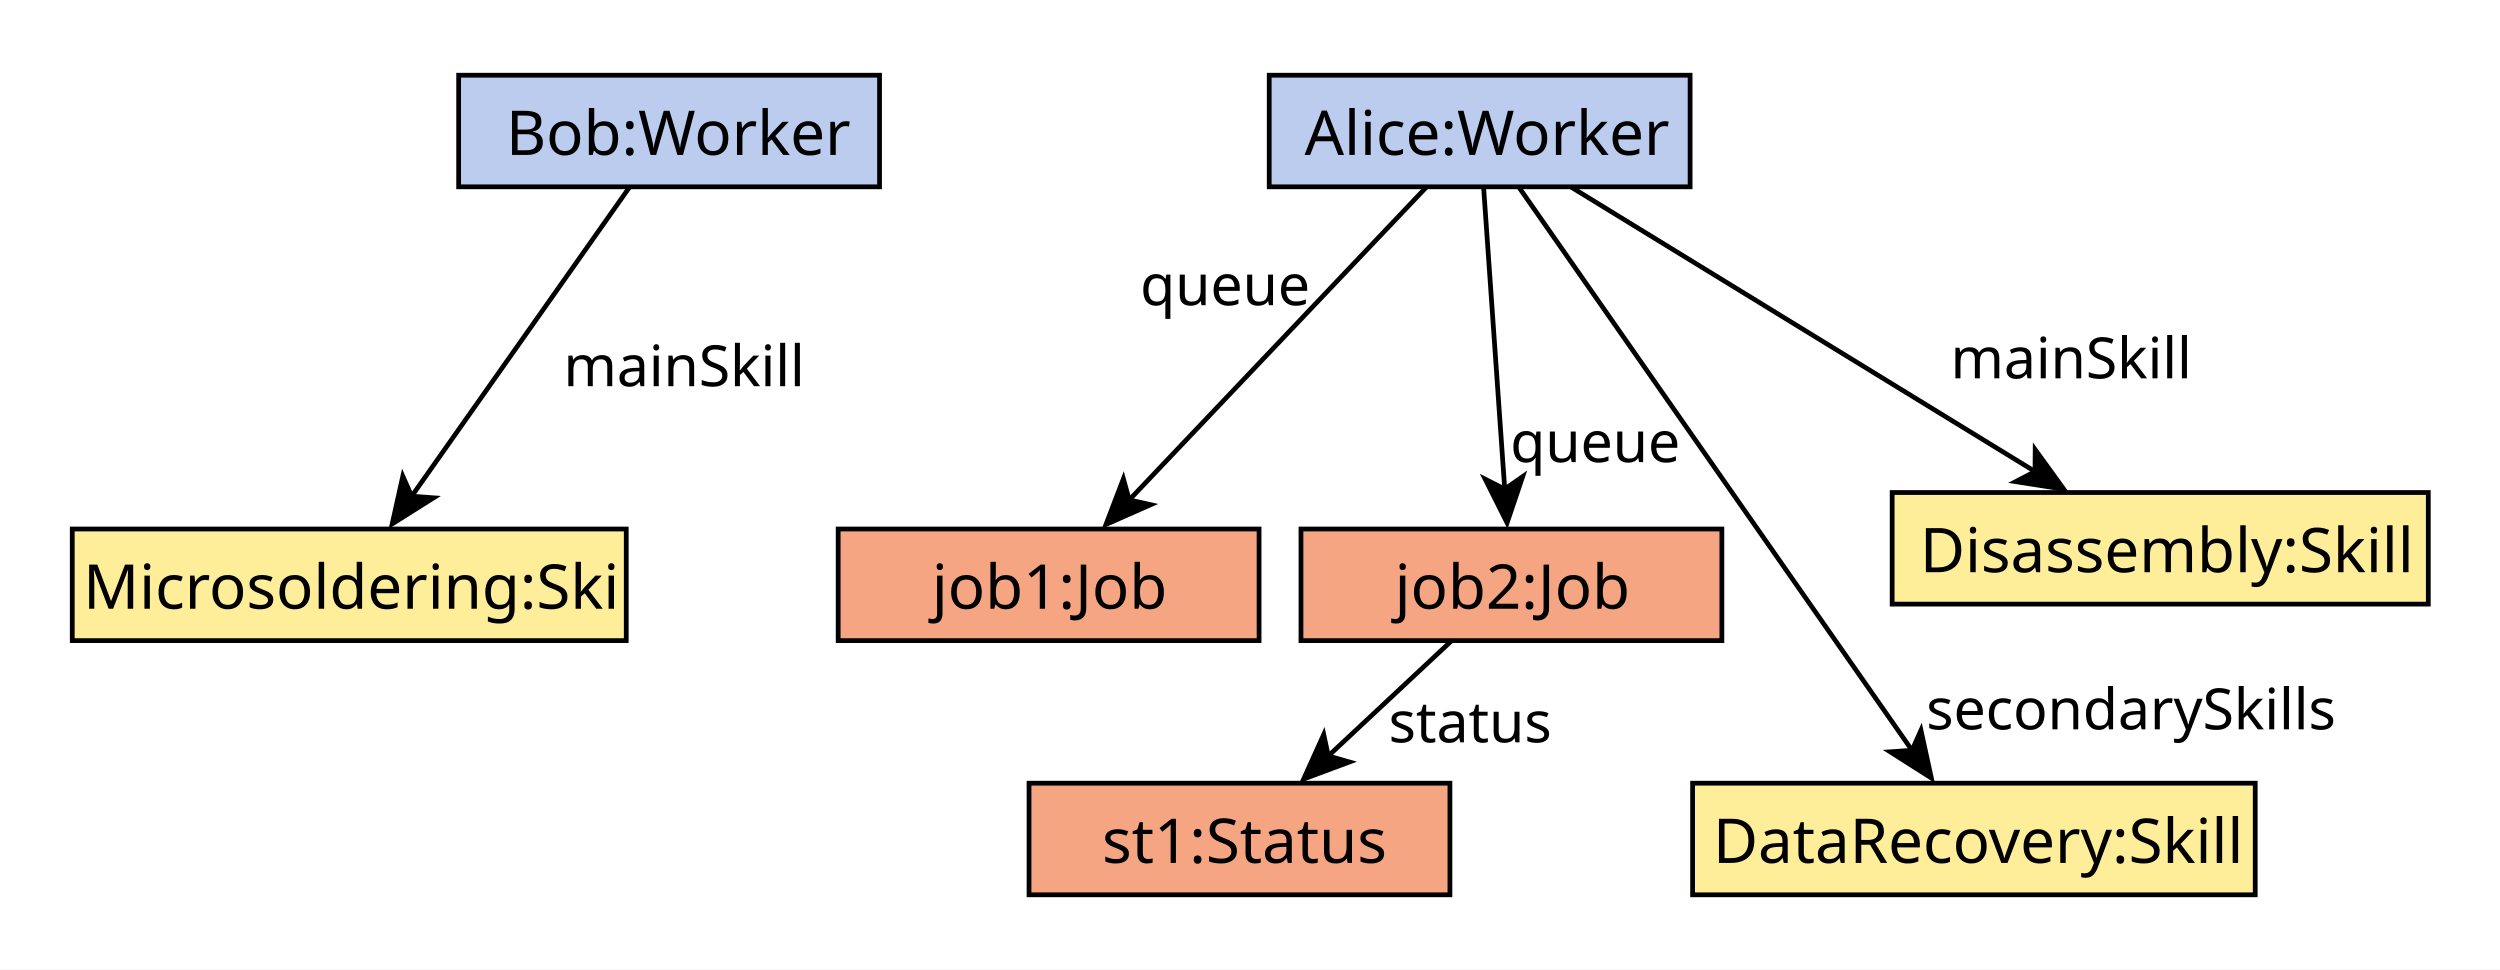
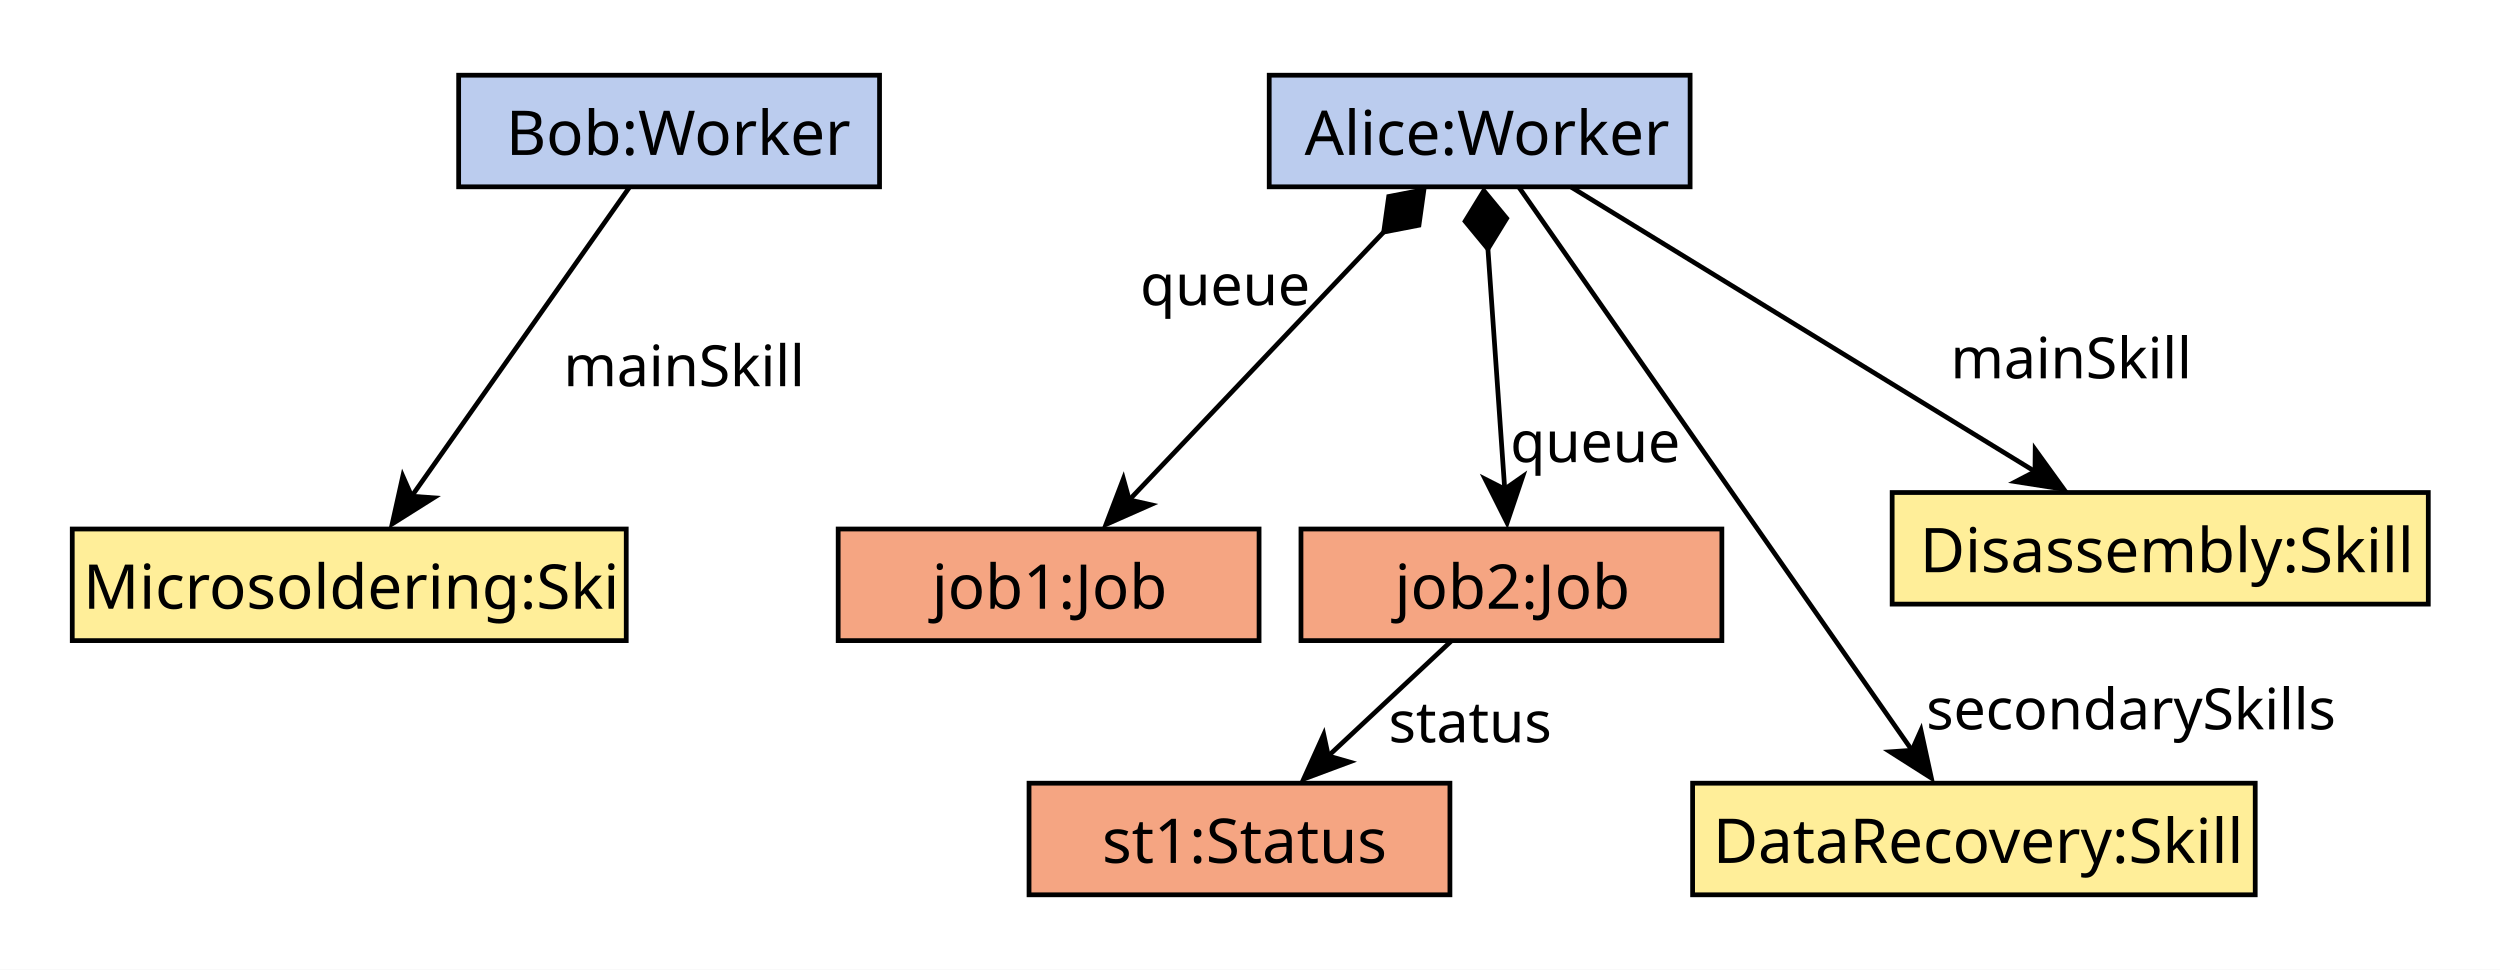
<svg xmlns="http://www.w3.org/2000/svg" fill-opacity="1" color-rendering="auto" color-interpolation="auto" text-rendering="auto" stroke="black" stroke-linecap="square" width="526" stroke-miterlimit="10" shape-rendering="auto" stroke-opacity="1" fill="black" stroke-dasharray="none" font-weight="normal" stroke-width="1" height="204" font-family="'Dialog'" font-style="normal" stroke-linejoin="miter" font-size="12px" stroke-dashoffset="0" image-rendering="auto">
  <defs id="genericDefs" />
  <g>
    <defs id="defs1">
      <clipPath clipPathUnits="userSpaceOnUse" id="clipPath1">
        <path d="M0 0 L526 0 L526 204 L0 204 L0 0 Z" />
      </clipPath>
      <clipPath clipPathUnits="userSpaceOnUse" id="clipPath2">
        <path d="M-417 300 L109 300 L109 504 L-417 504 L-417 300 Z" />
      </clipPath>
      <clipPath clipPathUnits="userSpaceOnUse" id="clipPath3">
        <path d="M-149 315 L-149 338 L-61 338 L-61 315 Z" />
      </clipPath>
      <clipPath clipPathUnits="userSpaceOnUse" id="clipPath4">
        <path d="M-320 315 L-320 338 L-232 338 L-232 315 Z" />
      </clipPath>
      <clipPath clipPathUnits="userSpaceOnUse" id="clipPath5">
        <path d="M-240 411 L-240 434 L-152 434 L-152 411 Z" />
      </clipPath>
      <clipPath clipPathUnits="userSpaceOnUse" id="clipPath6">
        <path d="M-143 411 L-143 434 L-55 434 L-55 411 Z" />
      </clipPath>
      <clipPath clipPathUnits="userSpaceOnUse" id="clipPath7">
        <path d="M-200 464 L-200 487 L-112 487 L-112 464 Z" />
      </clipPath>
      <clipPath clipPathUnits="userSpaceOnUse" id="clipPath8">
        <path d="M-60 464 L-60 487 L58 487 L58 464 Z" />
      </clipPath>
      <clipPath clipPathUnits="userSpaceOnUse" id="clipPath9">
        <path d="M-401 411 L-401 434 L-285 434 L-285 411 Z" />
      </clipPath>
      <clipPath clipPathUnits="userSpaceOnUse" id="clipPath10">
        <path d="M-18 403 L-18 426 L94 426 L94 403 Z" />
      </clipPath>
    </defs>
    <g fill="white" text-rendering="geometricPrecision" shape-rendering="geometricPrecision" transform="translate(417,-300)" stroke="white">
      <rect x="-417" width="526" height="204" y="300" clip-path="url(#clipPath2)" stroke="none" />
    </g>
    <g fill="rgb(187,204,238)" text-rendering="geometricPrecision" shape-rendering="geometricPrecision" transform="matrix(1,0,0,1,417,-300)" stroke="rgb(187,204,238)">
      <rect x="-149.956" width="88.555" height="23.481" y="315.824" clip-path="url(#clipPath2)" stroke="none" />
    </g>
    <g text-rendering="geometricPrecision" stroke-miterlimit="1.45" shape-rendering="geometricPrecision" transform="matrix(1,0,0,1,417,-300)" stroke-linecap="butt">
      <rect fill="none" x="-149.956" width="88.555" height="23.481" y="315.824" clip-path="url(#clipPath2)" />
      <text x="-142.517" font-size="13px" y="332.593" clip-path="url(#clipPath3)" font-family="sans-serif" stroke="none" xml:space="preserve">Alice:Worker</text>
    </g>
    <g fill="rgb(187,204,238)" text-rendering="geometricPrecision" shape-rendering="geometricPrecision" transform="matrix(1,0,0,1,417,-300)" stroke="rgb(187,204,238)">
      <rect x="-320.499" width="88.555" height="23.481" y="315.824" clip-path="url(#clipPath2)" stroke="none" />
    </g>
    <g text-rendering="geometricPrecision" stroke-miterlimit="1.45" shape-rendering="geometricPrecision" transform="matrix(1,0,0,1,417,-300)" stroke-linecap="butt">
      <rect fill="none" x="-320.499" width="88.555" height="23.481" y="315.824" clip-path="url(#clipPath2)" />
      <text x="-310.537" font-size="13px" y="332.593" clip-path="url(#clipPath4)" font-family="sans-serif" stroke="none" xml:space="preserve">Bob:Worker</text>
    </g>
    <g fill="rgb(245,165,130)" text-rendering="geometricPrecision" shape-rendering="geometricPrecision" transform="matrix(1,0,0,1,417,-300)" stroke="rgb(245,165,130)">
      <rect x="-240.647" width="88.555" height="23.481" y="411.304" clip-path="url(#clipPath2)" stroke="none" />
    </g>
    <g text-rendering="geometricPrecision" stroke-miterlimit="1.45" shape-rendering="geometricPrecision" transform="matrix(1,0,0,1,417,-300)" stroke-linecap="butt">
      <rect fill="none" x="-240.647" width="88.555" height="23.481" y="411.304" clip-path="url(#clipPath2)" />
      <text x="-220.945" font-size="13px" y="428.072" clip-path="url(#clipPath5)" font-family="sans-serif" stroke="none" xml:space="preserve">job1:Job</text>
    </g>
    <g fill="rgb(245,165,130)" text-rendering="geometricPrecision" shape-rendering="geometricPrecision" transform="matrix(1,0,0,1,417,-300)" stroke="rgb(245,165,130)">
      <rect x="-143.275" width="88.555" height="23.481" y="411.304" clip-path="url(#clipPath2)" stroke="none" />
    </g>
    <g text-rendering="geometricPrecision" stroke-miterlimit="1.45" shape-rendering="geometricPrecision" transform="matrix(1,0,0,1,417,-300)" stroke-linecap="butt">
      <rect fill="none" x="-143.275" width="88.555" height="23.481" y="411.304" clip-path="url(#clipPath2)" />
      <text x="-123.572" font-size="13px" y="428.072" clip-path="url(#clipPath6)" font-family="sans-serif" stroke="none" xml:space="preserve">job2:Job</text>
    </g>
    <g fill="rgb(245,165,130)" text-rendering="geometricPrecision" shape-rendering="geometricPrecision" transform="matrix(1,0,0,1,417,-300)" stroke="rgb(245,165,130)">
      <rect x="-200.491" width="88.555" height="23.481" y="464.785" clip-path="url(#clipPath2)" stroke="none" />
    </g>
    <g text-rendering="geometricPrecision" stroke-miterlimit="1.45" shape-rendering="geometricPrecision" transform="matrix(1,0,0,1,417,-300)" stroke-linecap="butt">
      <rect fill="none" x="-200.491" width="88.555" height="23.481" y="464.785" clip-path="url(#clipPath2)" />
      <text x="-185.117" font-size="13px" y="481.553" clip-path="url(#clipPath7)" font-family="sans-serif" stroke="none" xml:space="preserve">st1:Status</text>
    </g>
    <g fill="rgb(255,238,153)" text-rendering="geometricPrecision" shape-rendering="geometricPrecision" transform="matrix(1,0,0,1,417,-300)" stroke="rgb(255,238,153)">
      <rect x="-60.875" width="118.374" height="23.481" y="464.785" clip-path="url(#clipPath2)" stroke="none" />
    </g>
    <g text-rendering="geometricPrecision" stroke-miterlimit="1.45" shape-rendering="geometricPrecision" transform="matrix(1,0,0,1,417,-300)" stroke-linecap="butt">
      <rect fill="none" x="-60.875" width="118.374" height="23.481" y="464.785" clip-path="url(#clipPath2)" />
      <text x="-56.595" font-size="13px" y="481.553" clip-path="url(#clipPath8)" font-family="sans-serif" stroke="none" xml:space="preserve">DataRecovery:Skill</text>
    </g>
    <g fill="rgb(255,238,153)" text-rendering="geometricPrecision" shape-rendering="geometricPrecision" transform="matrix(1,0,0,1,417,-300)" stroke="rgb(255,238,153)">
      <rect x="-401.798" width="116.559" height="23.481" y="411.304" clip-path="url(#clipPath2)" stroke="none" />
    </g>
    <g text-rendering="geometricPrecision" stroke-miterlimit="1.45" shape-rendering="geometricPrecision" transform="matrix(1,0,0,1,417,-300)" stroke-linecap="butt">
      <rect fill="none" x="-401.798" width="116.559" height="23.481" y="411.304" clip-path="url(#clipPath2)" />
      <text x="-399.508" font-size="13px" y="428.072" clip-path="url(#clipPath9)" font-family="sans-serif" stroke="none" xml:space="preserve">Microsoldering:Skill</text>
    </g>
    <g fill="rgb(255,238,153)" text-rendering="geometricPrecision" shape-rendering="geometricPrecision" transform="matrix(1,0,0,1,417,-300)" stroke="rgb(255,238,153)">
      <rect x="-18.89" width="112.803" height="23.481" y="403.626" clip-path="url(#clipPath2)" stroke="none" />
    </g>
    <g text-rendering="geometricPrecision" stroke-miterlimit="1.45" shape-rendering="geometricPrecision" transform="matrix(1,0,0,1,417,-300)" stroke-linecap="butt">
      <rect fill="none" x="-18.89" width="112.803" height="23.481" y="403.626" clip-path="url(#clipPath2)" />
      <text x="-13.053" font-size="13px" y="420.395" clip-path="url(#clipPath10)" font-family="sans-serif" stroke="none" xml:space="preserve">Disassembly:Skill</text>
-       <path fill="none" d="M-116.816 339.29 L-179.692 405.486" clip-path="url(#clipPath2)" />
+       <path fill="none" d="M-121.637 344.365 L-179.692 405.486" clip-path="url(#clipPath2)" />
+       <path d="M-116.816 339.29 L-118.011 347.809 L-126.457 349.441 L-125.262 340.922 Z" clip-path="url(#clipPath2)" stroke="none" />
      <path d="M-185.202 411.287 L-173.312 406.03 L-179.004 404.761 L-180.563 399.143 Z" clip-path="url(#clipPath2)" stroke="none" />
      <text x="-177.109" xml:space="preserve" y="364.21" clip-path="url(#clipPath2)" font-family="sans-serif" stroke="none">queue</text>
-       <path fill="none" d="M-104.86 339.267 L-100.377 403.324" clip-path="url(#clipPath2)" />
+       <path fill="none" d="M-104.371 346.249 L-100.377 403.324" clip-path="url(#clipPath2)" />
+       <path d="M-104.86 339.267 L-99.383 345.9 L-103.883 353.232 L-109.359 346.598 Z" clip-path="url(#clipPath2)" stroke="none" />
      <path d="M-99.819 411.304 L-95.669 398.984 L-100.447 402.326 L-105.644 399.682 Z" clip-path="url(#clipPath2)" stroke="none" />
      <text x="-99.238" xml:space="preserve" y="397.225" clip-path="url(#clipPath2)" font-family="sans-serif" stroke="none">queue</text>
      <path fill="none" d="M-111.541 434.769 L-137.827 459.339" clip-path="url(#clipPath2)" />
      <path d="M-143.671 464.802 L-131.49 460.26 L-137.096 458.656 L-138.319 452.954 Z" clip-path="url(#clipPath2)" stroke="none" />
      <text x="-124.835" xml:space="preserve" y="456.183" clip-path="url(#clipPath2)" font-family="sans-serif" stroke="none">status</text>
      <path fill="none" d="M-97.478 339.311 L-14.476 458.207" clip-path="url(#clipPath2)" />
      <path d="M-9.897 464.767 L-12.666 452.065 L-15.048 457.387 L-20.865 457.789 Z" clip-path="url(#clipPath2)" stroke="none" />
      <text x="-11.715" xml:space="preserve" y="453.453" clip-path="url(#clipPath2)" font-family="sans-serif" stroke="none">secondarySkills</text>
      <path fill="none" d="M-284.486 339.29 L-330.623 404.748" clip-path="url(#clipPath2)" />
      <path d="M-335.231 411.287 L-324.231 404.359 L-330.046 403.93 L-332.405 398.598 Z" clip-path="url(#clipPath2)" stroke="none" />
      <text x="-298.435" xml:space="preserve" y="381.255" clip-path="url(#clipPath2)" font-family="sans-serif" stroke="none">mainSkill</text>
      <path fill="none" d="M-86.556 339.29 L11.518 399.428" clip-path="url(#clipPath2)" />
      <path d="M18.338 403.61 L10.722 393.074 L10.666 398.905 L5.495 401.599 Z" clip-path="url(#clipPath2)" stroke="none" />
      <text x="-6.597" xml:space="preserve" y="379.605" clip-path="url(#clipPath2)" font-family="sans-serif" stroke="none">mainSkill</text>
    </g>
  </g>
</svg>
